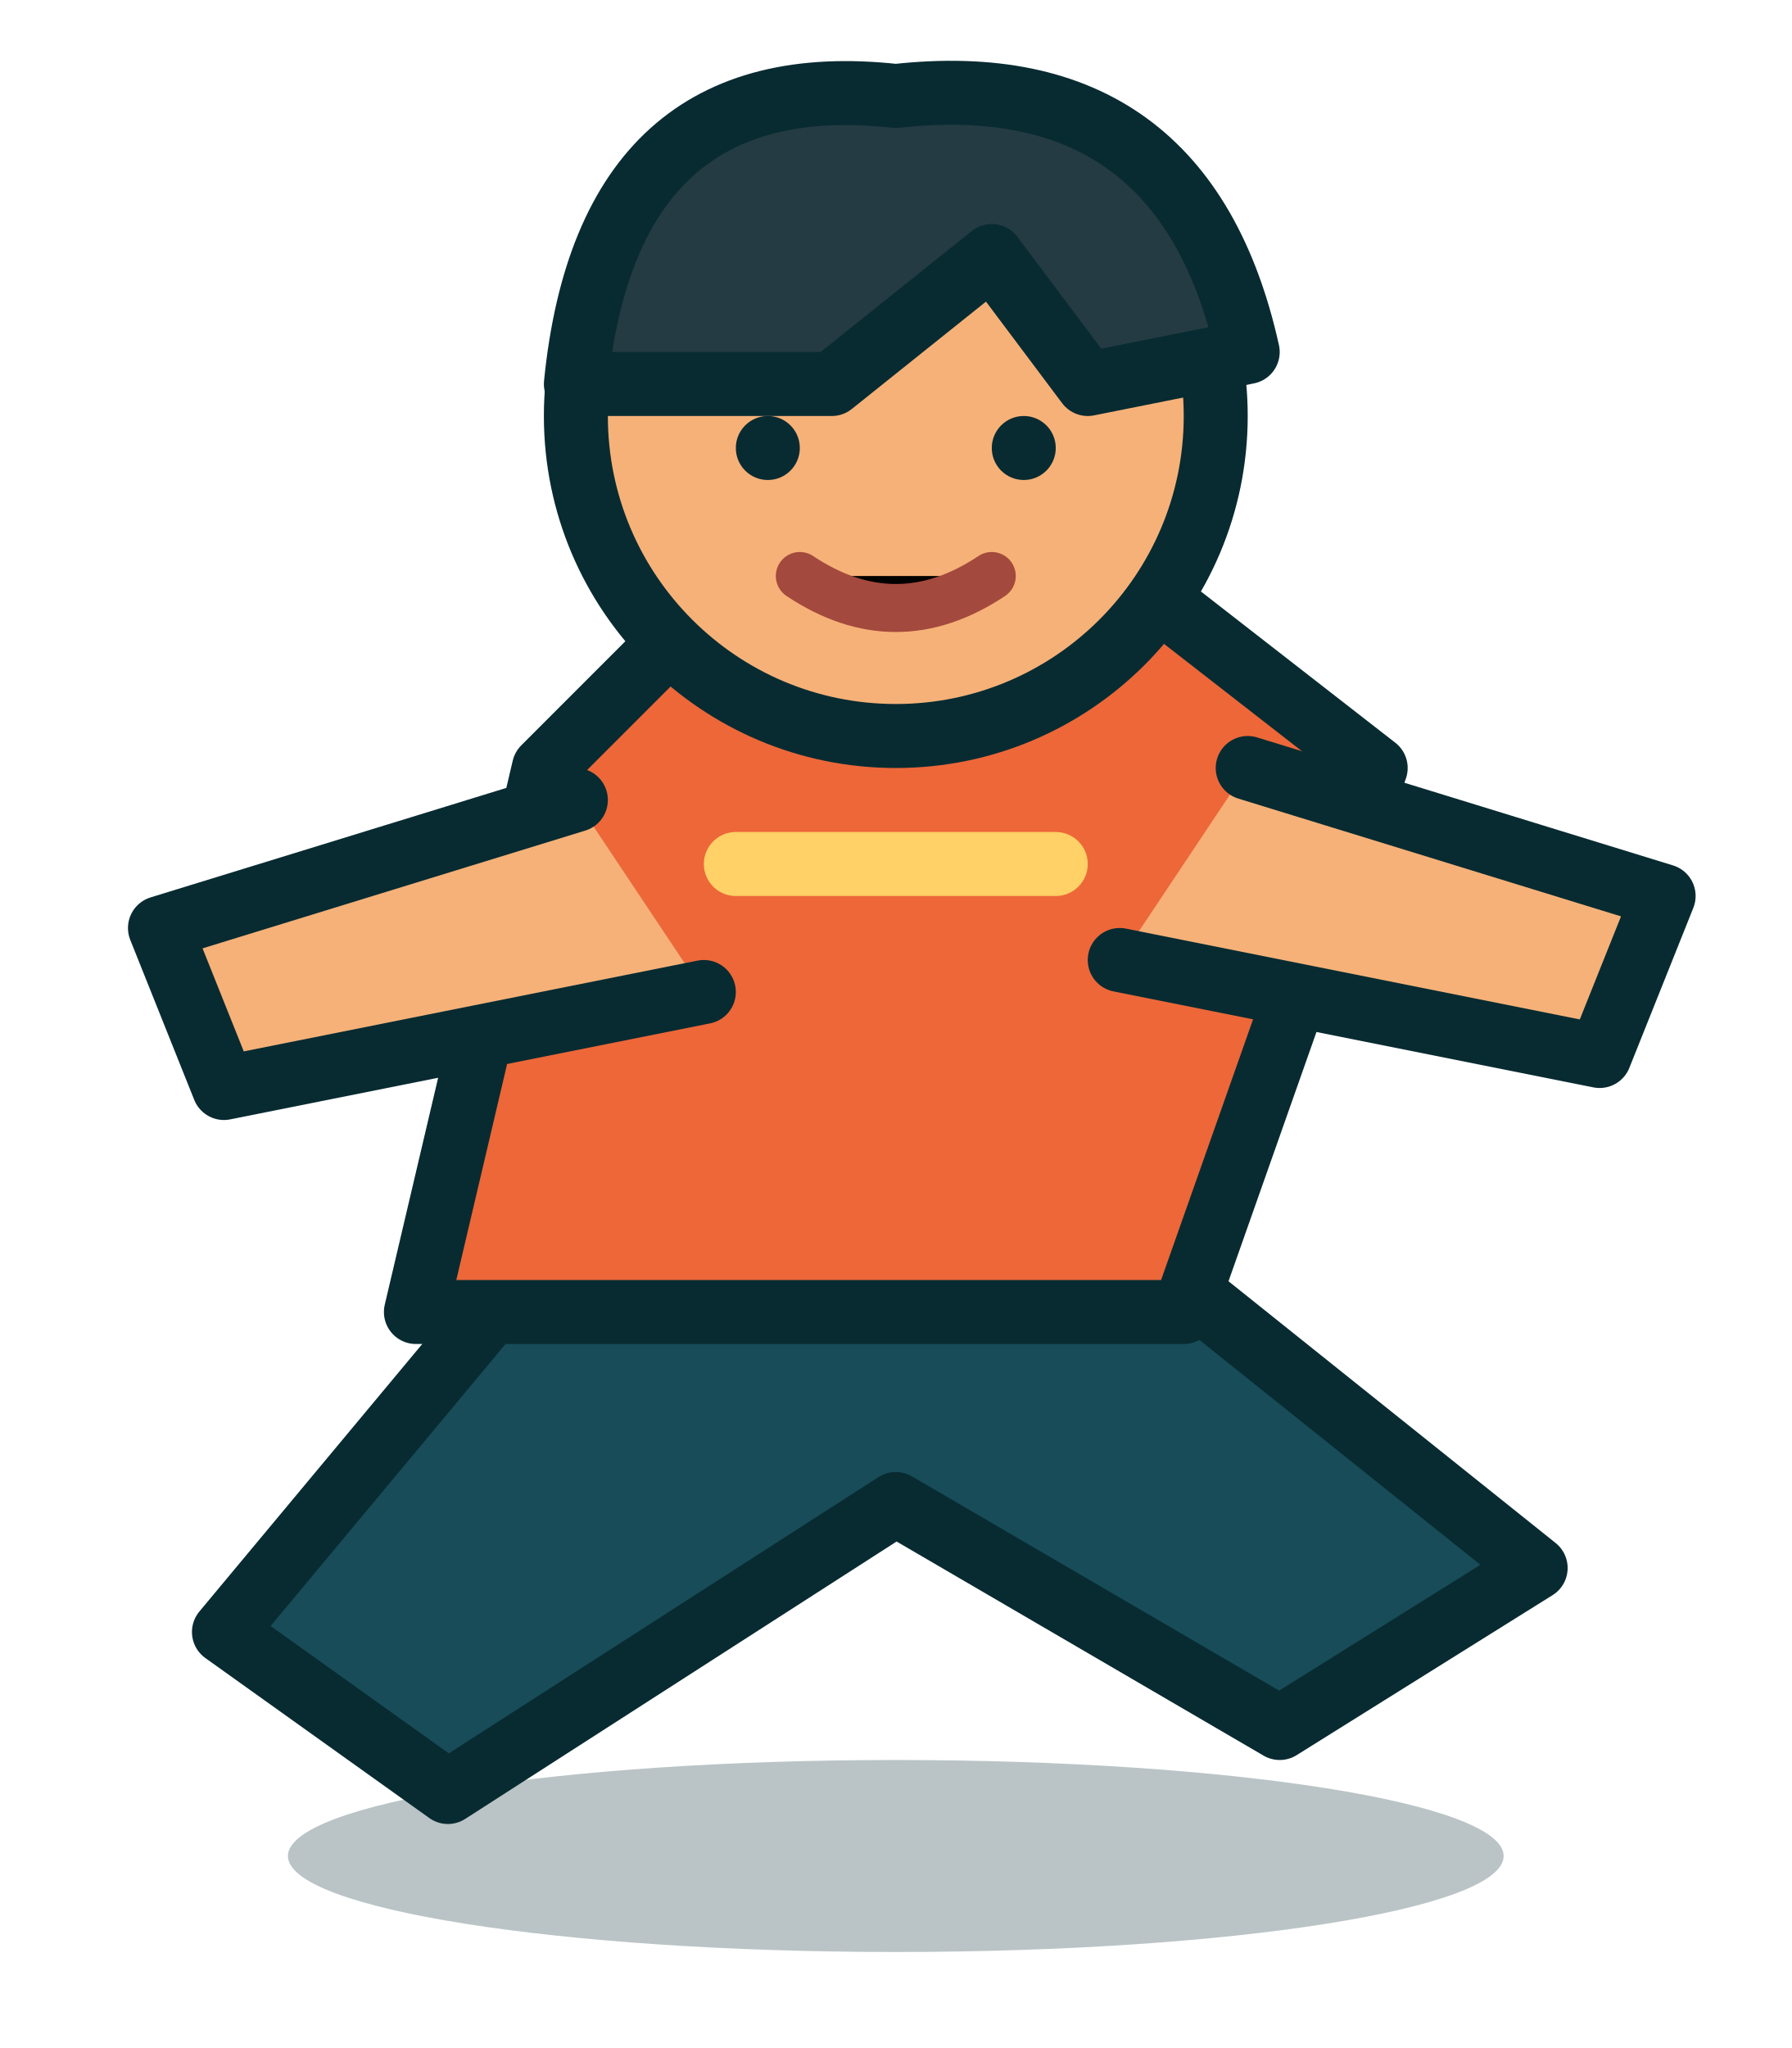
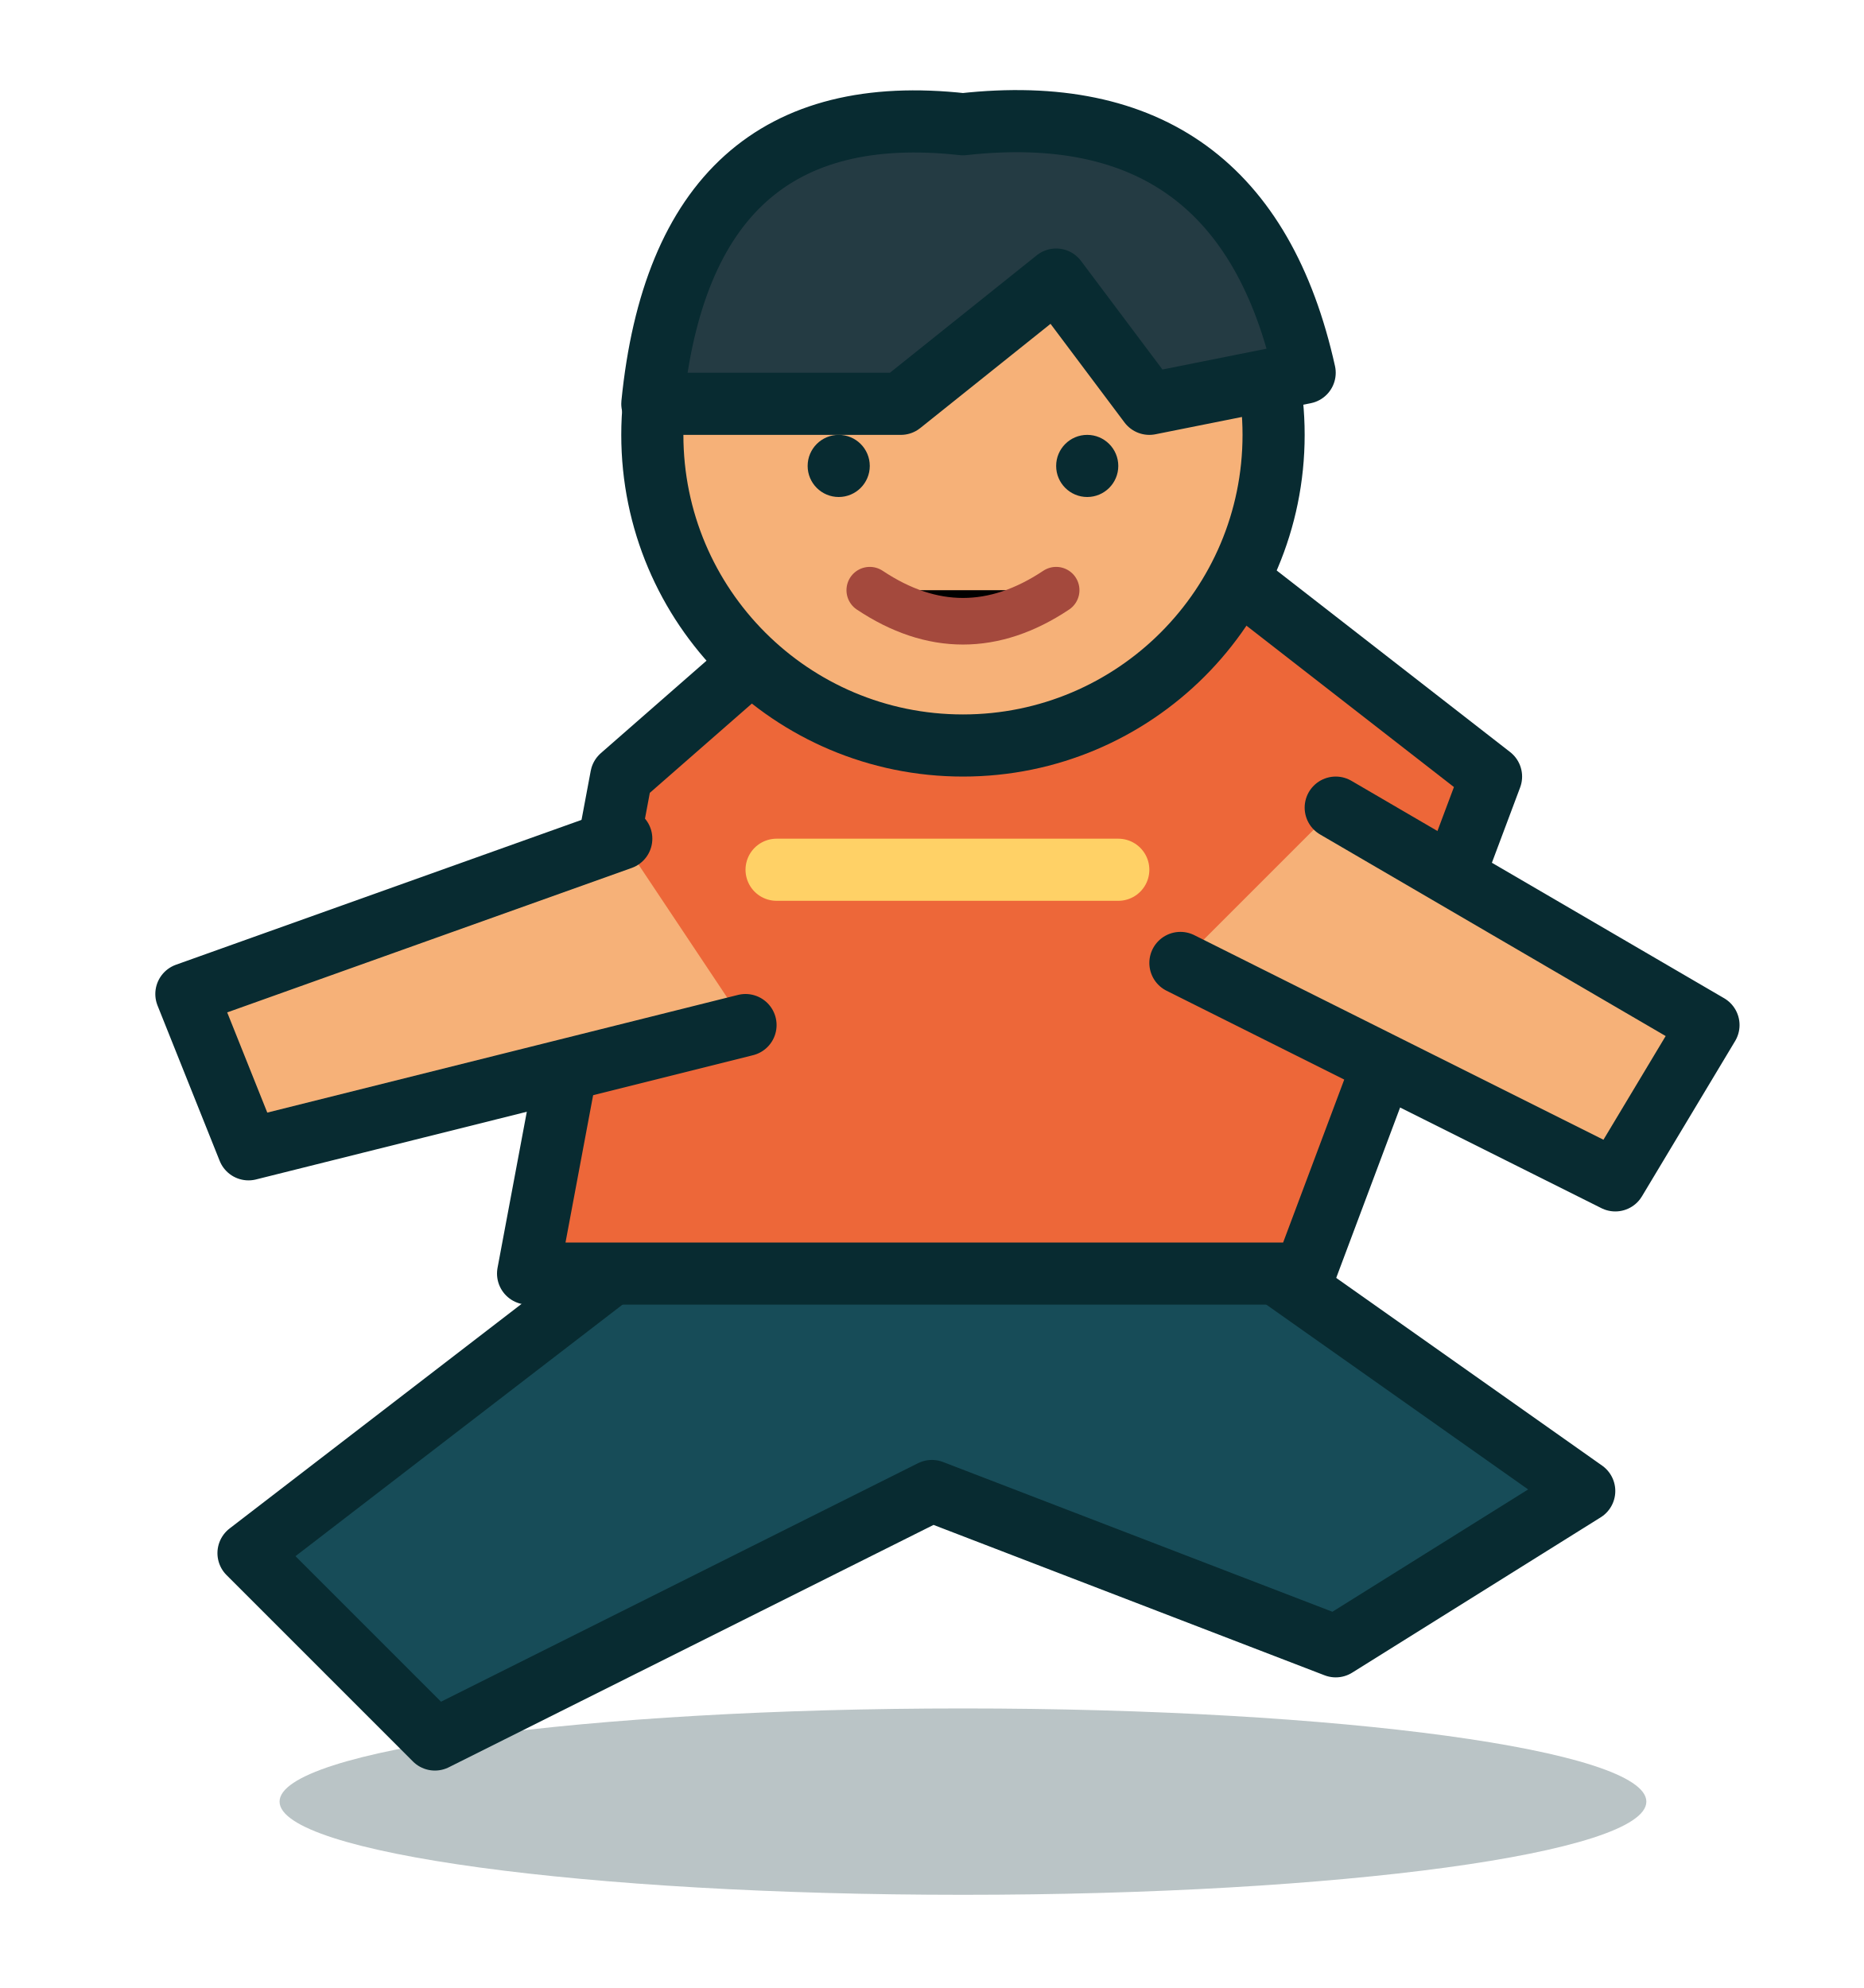
- <svg xmlns="http://www.w3.org/2000/svg" width="56" height="64" viewBox="0 0 56 64">
+ <svg xmlns="http://www.w3.org/2000/svg" width="60" height="64" viewBox="0 0 60 64">
  <g stroke="#082b31" stroke-width="2" stroke-linejoin="round" stroke-linecap="round">
-     <ellipse cx="28" cy="58" rx="19" ry="3" fill="#082b31" opacity=".28" stroke="none" />
-     <path d="m17 39-10 12 7 5 14-9 12 7 8-5-15-12" fill="#174c58" />
-     <path d="m17 24 7-7h10l9 7-6 17H13z" fill="#ed6739" />
-     <path d="m18 25-13 4 2 5 15-3M39 24l13 4-2 5-15-3" fill="#f6b178" />
-     <circle cx="28" cy="13" r="10" fill="#f6b178" />
-     <path d="M18 12Q19 2 28 3q9-1 11 8l-5 1-3-4-5 4z" fill="#243b43" />
-     <path d="M23 27h10" stroke="#ffd166" />
-     <path d="M25 18q3 2 6 0" stroke="#a4493d" stroke-width="1.5" />
+     <ellipse cx="31" cy="58" rx="22" ry="3" fill="#082b31" opacity=".28" stroke="none" />
+     <path d="m21 40-13 10 6 6 16-8 13 5 8-5-17-12" fill="#174c58" />
+     <path d="m20 25 8-7h11l9 7-6 16H17z" fill="#ed6739" />
+     <path d="m20 27-14 5 2 5 16-4M43 26l12 7-3 5-14-7" fill="#f6b178" />
+     <circle cx="31" cy="14" r="10" fill="#f6b178" />
+     <path d="M21 13Q22 3 31 4q9-1 11 8l-5 1-3-4-5 4z" fill="#243b43" />
+     <path d="M25 28h11" stroke="#ffd166" />
+     <path d="M28 19q3 2 6 0" stroke="#a4493d" stroke-width="1.5" />
  </g>
-   <circle cx="24" cy="14" r="1" fill="#082b31" />
-   <circle cx="32" cy="14" r="1" fill="#082b31" />
+   <circle cx="27" cy="15" r="1" fill="#082b31" />
+   <circle cx="35" cy="15" r="1" fill="#082b31" />
</svg>
